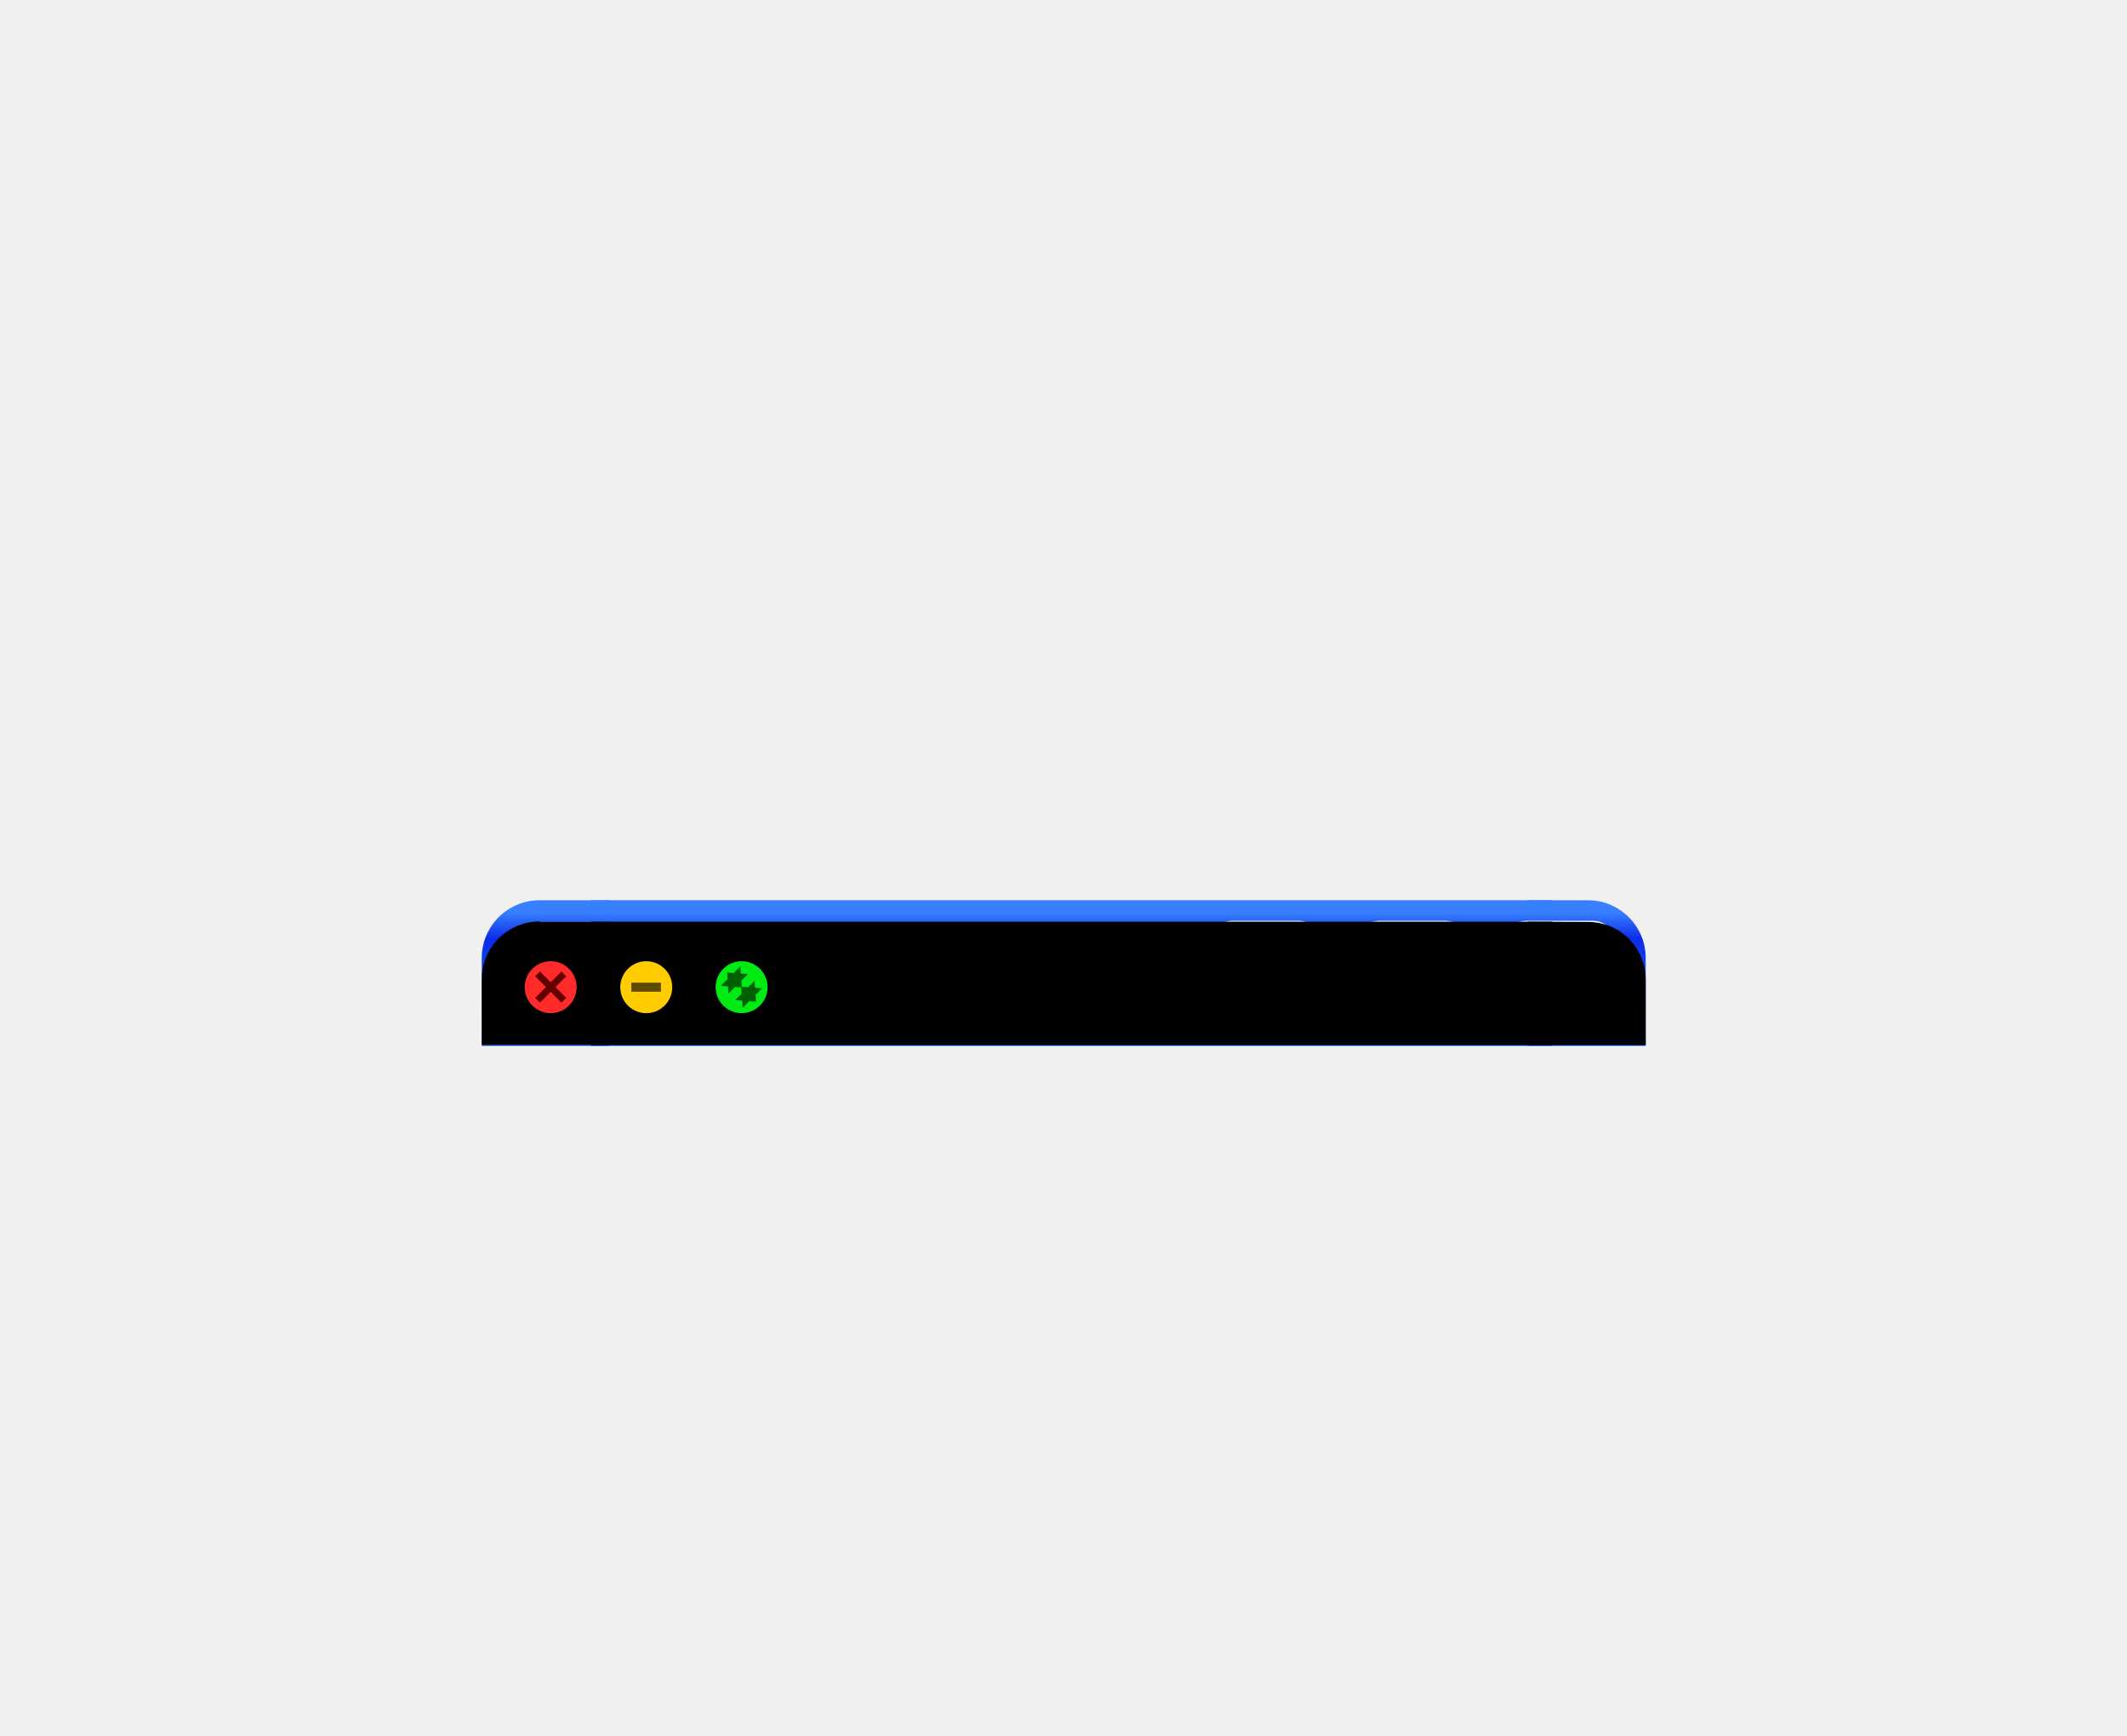
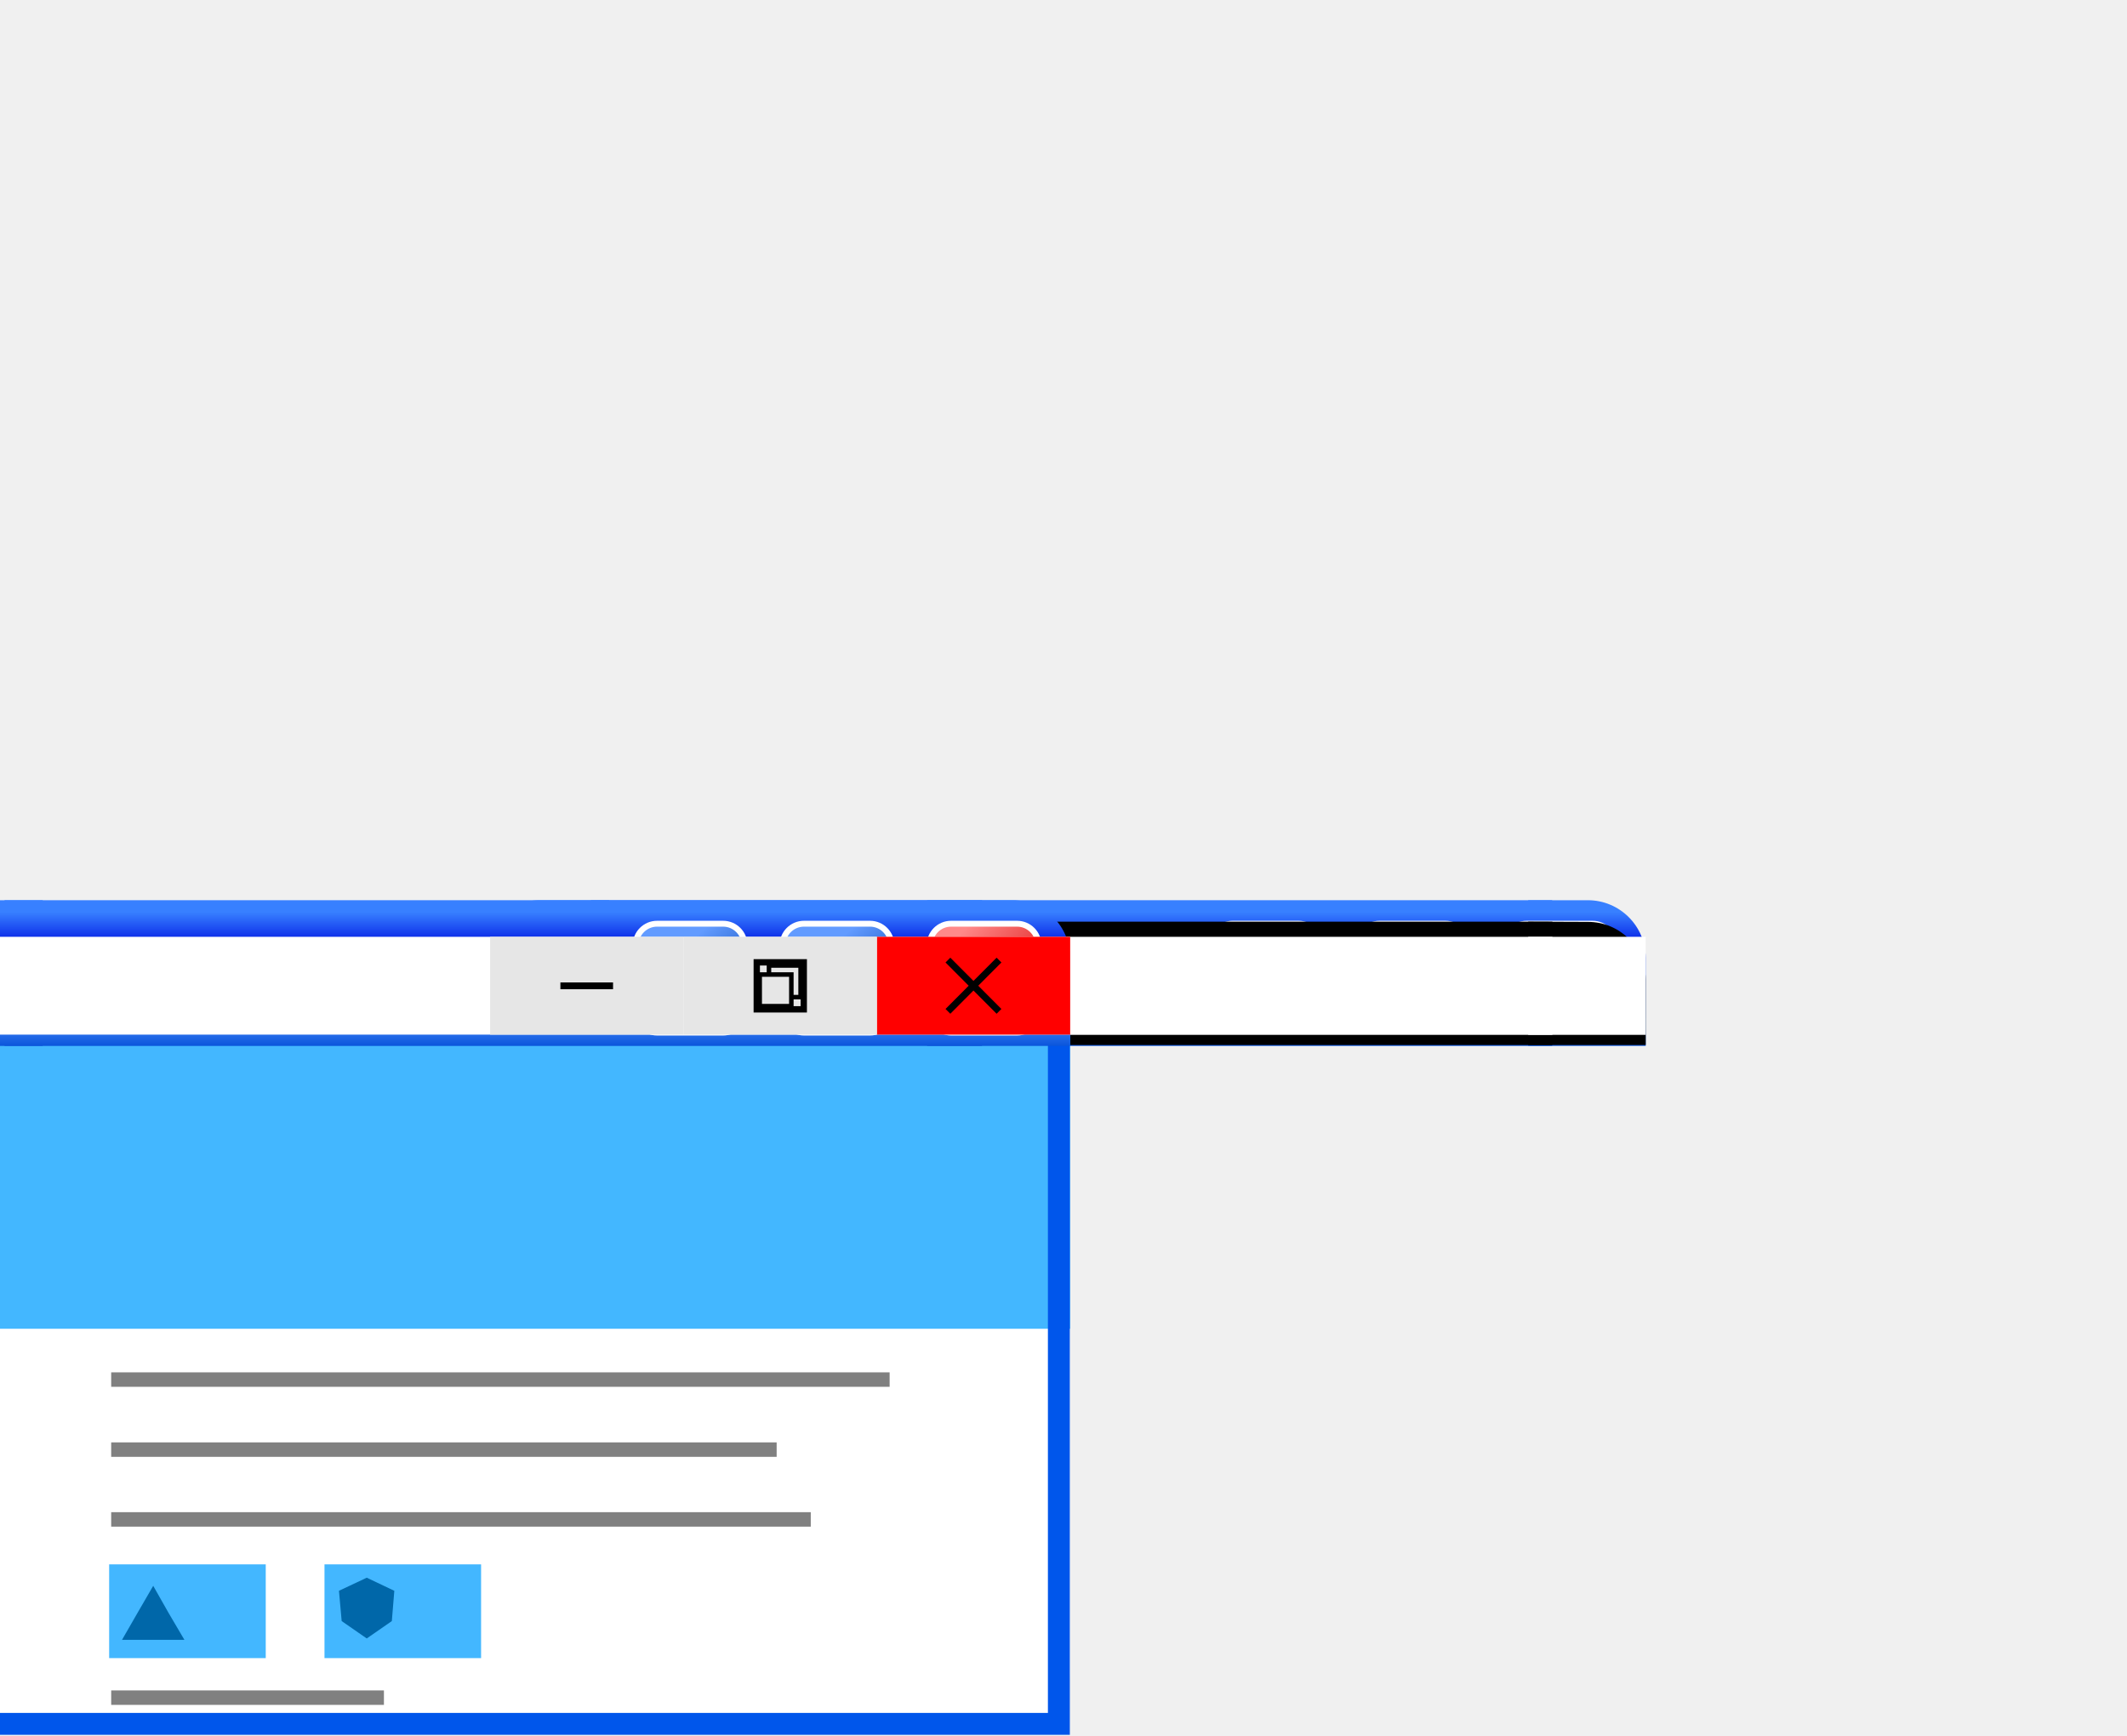
- <svg xmlns="http://www.w3.org/2000/svg" xmlns:xlink="http://www.w3.org/1999/xlink" viewBox="0 0 9.413 7.684">
-   <defs>
+ <svg xmlns="http://www.w3.org/2000/svg" xmlns:xlink="http://www.w3.org/1999/xlink" viewBox="0 0 9.413 7.684" version="1.1" id="svg108">
+   <defs id="defs38">
    <linearGradient id="d">
-       <stop offset="0" stop-color="#629bff" />
-       <stop offset="1" stop-color="#003eaa" stop-opacity=".996" />
+       <stop offset="0" stop-color="#629bff" id="stop2" />
+       <stop offset="1" stop-color="#003eaa" stop-opacity=".996" id="stop4" />
    </linearGradient>
    <linearGradient id="c">
-       <stop offset="0" stop-color="#d60000" />
-       <stop offset="1" stop-color="#ff8989" />
+       <stop offset="0" stop-color="#d60000" id="stop7" />
+       <stop offset="1" stop-color="#ff8989" id="stop9" />
    </linearGradient>
    <linearGradient id="b">
-       <stop offset="0" stop-color="#0056eb" />
-       <stop offset=".77" stop-color="#0a55db" />
-       <stop offset=".807" stop-color="#3c7ff4" />
-       <stop offset=".839" stop-color="#1263f1" />
-       <stop offset=".954" stop-color="#0b2be8" />
-       <stop offset="1" stop-color="#3880ff" />
+       <stop offset="0" stop-color="#0056eb" id="stop12" />
+       <stop offset=".77" stop-color="#0a55db" id="stop14" />
+       <stop offset=".807" stop-color="#3c7ff4" id="stop16" />
+       <stop offset=".839" stop-color="#1263f1" id="stop18" />
+       <stop offset=".954" stop-color="#0b2be8" id="stop20" />
+       <stop offset="1" stop-color="#3880ff" id="stop22" />
    </linearGradient>
    <linearGradient id="a">
-       <stop offset="0" stop-color="#0056eb" />
-       <stop offset=".453" stop-color="#1969f4" />
-       <stop offset="1" stop-color="#3880ff" />
+       <stop offset="0" stop-color="#0056eb" id="stop25" />
+       <stop offset=".453" stop-color="#1969f4" id="stop27" />
+       <stop offset="1" stop-color="#3880ff" id="stop29" />
    </linearGradient>
    <linearGradient xlink:href="#b" id="g" gradientUnits="userSpaceOnUse" gradientTransform="matrix(.24306 0 0 .24306 -24.461 -87.63)" x1="121.506" y1="387.748" x2="121.506" y2="377.14" />
    <linearGradient xlink:href="#c" id="h" gradientUnits="userSpaceOnUse" gradientTransform="matrix(.24306 0 0 .24306 -24.461 -87.533)" x1="129.93" y1="378.776" x2="128.408" y2="377.335" />
    <linearGradient xlink:href="#d" id="i" gradientUnits="userSpaceOnUse" gradientTransform="matrix(.24306 0 0 .24306 -25.093 -87.533)" x1="126" y1="377.497" x2="127.015" y2="378.728" />
    <linearGradient xlink:href="#d" id="j" gradientUnits="userSpaceOnUse" gradientTransform="matrix(.24306 0 0 .24306 -24.442 -87.533)" x1="126" y1="377.497" x2="127.015" y2="378.728" />
    <linearGradient xlink:href="#b" id="e" gradientUnits="userSpaceOnUse" gradientTransform="matrix(.24306 0 0 .24306 -24.461 -87.63)" x1="121.506" y1="387.748" x2="121.506" y2="377.14" />
    <linearGradient xlink:href="#b" id="f" gradientUnits="userSpaceOnUse" gradientTransform="matrix(.24306 0 0 .24306 -24.461 -87.63)" x1="121.506" y1="387.748" x2="121.506" y2="377.14" />
+     <linearGradient xlink:href="#b" id="linearGradient2452" gradientUnits="userSpaceOnUse" gradientTransform="matrix(0.24306,0,0,0.24306,-24.461,-87.63)" x1="121.506" y1="387.748" x2="121.506" y2="377.14" />
+     <linearGradient xlink:href="#b" id="linearGradient2454" gradientUnits="userSpaceOnUse" gradientTransform="matrix(0.24306,0,0,0.24306,-24.461,-87.63)" x1="121.506" y1="387.748" x2="121.506" y2="377.14" />
+     <linearGradient xlink:href="#b" id="linearGradient2456" gradientUnits="userSpaceOnUse" gradientTransform="matrix(0.24306,0,0,0.24306,-24.461,-87.63)" x1="121.506" y1="387.748" x2="121.506" y2="377.14" />
+     <linearGradient xlink:href="#c" id="linearGradient2458" gradientUnits="userSpaceOnUse" gradientTransform="matrix(0.24306,0,0,0.24306,-24.461,-87.533)" x1="129.93" y1="378.776" x2="128.408" y2="377.335" />
+     <linearGradient xlink:href="#d" id="linearGradient2460" gradientUnits="userSpaceOnUse" gradientTransform="matrix(0.24306,0,0,0.24306,-25.093,-87.533)" x1="126" y1="377.497" x2="127.015" y2="378.728" />
+     <linearGradient xlink:href="#d" id="linearGradient2462" gradientUnits="userSpaceOnUse" gradientTransform="matrix(0.24306,0,0,0.24306,-24.442,-87.533)" x1="126" y1="377.497" x2="127.015" y2="378.728" />
  </defs>
-   <g class="title-bar-windowsxp">
-     <path d="M6.763 3.985v.645h.52v-.39a.256.256 0 00-.256-.255z" class="title-right" fill="url(#e)" paint-order="markers fill stroke" />
-     <path d="M2.615 3.985v.645h4.254v-.645z" class="title-mid" fill="url(#f)" paint-order="markers fill stroke" />
-     <path d="M2.388 3.985a.256.256 0 00-.256.256v.389h.564v-.645z" class="title-left" fill="url(#g)" paint-order="markers fill stroke" />
-     <g class="title-bar-buttons">
-       <g class="title-bar-close">
-         <rect width=".482" height=".482" x="6.661" y="4.089" ry=".095" class="hover" fill="url(#h)" stroke="#fff" stroke-width=".026" stroke-linecap="round" stroke-dashoffset="16.97" />
-         <path d="M6.75 4.486l.304-.305m-.305 0l.305.305" fill="none" stroke="#fff" stroke-width=".064" />
+   <g class="title-bar-windowsxp" id="g68">
+     <path d="M6.763 3.985v.645h.52v-.39a.256.256 0 00-.256-.255z" class="title-right" fill="url(#e)" paint-order="markers fill stroke" id="path40" />
+     <path d="M2.615 3.985v.645h4.254v-.645z" class="title-mid" fill="url(#f)" paint-order="markers fill stroke" id="path42" />
+     <path d="M2.388 3.985a.256.256 0 00-.256.256v.389h.564v-.645z" class="title-left" fill="url(#g)" paint-order="markers fill stroke" id="path44" />
+     <g class="title-bar-buttons" id="g66">
+       <g class="title-bar-close" id="g50">
+         <rect width=".482" height=".482" x="6.661" y="4.089" ry=".095" class="hover" fill="url(#h)" stroke="#fff" stroke-width=".026" stroke-linecap="round" stroke-dashoffset="16.97" id="rect46" />
+         <path d="M6.75 4.486l.304-.305m-.305 0l.305.305" fill="none" stroke="#fff" stroke-width=".064" id="path48" />
      </g>
-       <g class="title-bar-collapse">
-         <rect width=".482" height=".482" x="5.36" y="4.089" ry=".095" class="hover" fill="url(#i)" stroke="#fff" stroke-width=".026" stroke-linecap="round" stroke-dashoffset="16.97" />
-         <path d="M5.645 4.44h-.202" fill="none" stroke="#fff" stroke-width=".064" />
+       <g class="title-bar-collapse" id="g56">
+         <rect width=".482" height=".482" x="5.36" y="4.089" ry=".095" class="hover" fill="url(#i)" stroke="#fff" stroke-width=".026" stroke-linecap="round" stroke-dashoffset="16.97" id="rect52" />
+         <path d="M5.645 4.44h-.202" fill="none" stroke="#fff" stroke-width=".064" id="path54" />
      </g>
-       <g class="title-bar-expand">
-         <rect width=".482" height=".482" x="6.01" y="4.089" ry=".095" class="hover" fill="url(#j)" stroke="#fff" stroke-width=".026" stroke-linecap="round" stroke-dashoffset="16.97" />
-         <path d="M6.112 4.24h.279m-.28-.044h.28v.279h-.28z" class="expand" fill="none" stroke="#fff" stroke-width=".05" />
-         <path d="M6.183 4.28v-.075h.213v.173h-.054m-.235-.097h.212v.173h-.212z" class="minimize" fill="none" stroke="#fff" stroke-width=".039" stroke-linecap="round" stroke-dashoffset="16.97" paint-order="markers fill stroke" />
+       <g class="title-bar-expand" id="g64">
+         <rect width=".482" height=".482" x="6.01" y="4.089" ry=".095" class="hover" fill="url(#j)" stroke="#fff" stroke-width=".026" stroke-linecap="round" stroke-dashoffset="16.97" id="rect58" />
+         <path d="M6.112 4.24h.279m-.28-.044h.28v.279h-.28z" class="expand" fill="none" stroke="#fff" stroke-width=".05" id="path60" />
+         <path d="M6.183 4.28v-.075h.213v.173h-.054m-.235-.097h.212v.173h-.212z" class="minimize" fill="none" stroke="#fff" stroke-width=".039" stroke-linecap="round" stroke-dashoffset="16.97" paint-order="markers fill stroke" id="path62" />
      </g>
    </g>
  </g>
-   <g class="title-bar-mac">
-     <path d="M6.763 4.08v.546h.52v-.291a.255.255 0 00-.256-.254z" class="title-right" />
-     <path d="M2.615 4.08v.546H6.87V4.08z" class="title-mid" />
-     <path d="M2.388 4.079a.256.256 0 00-.256.256v.29h.564v-.544h-.308z" class="title-left" />
-     <g class="title-bar-buttons">
-       <g class="title-bar-close">
-         <circle cx="2.437" cy="4.37" r=".115" fill="#ff2a2a" paint-order="markers fill stroke" />
-         <g class="hover" fill="none" stroke="#640000" stroke-width=".03">
-           <path d="M2.379 4.311l.116.117M2.379 4.428l.116-.117" />
+   <g class="title-bar-mac" id="g106">
+     <path d="M6.763 4.08v.546h.52v-.291a.255.255 0 00-.256-.254z" class="title-right" id="path70" />
+     <path d="M2.615 4.08v.546H6.87V4.08z" class="title-mid" id="path72" />
+     <path d="M2.388 4.079a.256.256 0 00-.256.256v.29h.564v-.544h-.308z" class="title-left" id="path74" />
+     <g class="title-bar-buttons" id="g104">
+       <g class="title-bar-close" id="g82">
+         <circle cx="2.437" cy="4.37" r=".115" fill="#ff2a2a" paint-order="markers fill stroke" id="circle76" />
+         <g class="hover" fill="none" stroke="#640000" stroke-width=".03" id="g80">
+           <path d="M2.379 4.311l.116.117M2.379 4.428l.116-.117" id="path78" />
        </g>
      </g>
-       <g class="title-bar-collapse">
-         <circle cx="2.86" cy="4.37" r=".115" fill="#fc0" paint-order="markers fill stroke" />
-         <path d="M2.794 4.37h.131" class="hover" fill="none" stroke="#5c4a00" stroke-width=".04" />
+       <g class="title-bar-collapse" id="g88">
+         <circle cx="2.86" cy="4.37" r=".115" fill="#fc0" paint-order="markers fill stroke" id="circle84" />
+         <path d="M2.794 4.37h.131" class="hover" fill="none" stroke="#5c4a00" stroke-width=".04" id="path86" />
      </g>
-       <g class="title-bar-expand">
-         <circle cx="3.282" cy="4.37" r=".115" fill="#00eb13" paint-order="markers fill stroke" />
-         <g class="minimize hover" fill="#006100">
-           <path d="M3.373 4.375l-.086.086-.007-.093z" />
-           <path d="M3.19 4.364l.086-.086.007.093z" />
+       <g class="title-bar-expand" id="g102">
+         <circle cx="3.282" cy="4.37" r=".115" fill="#00eb13" paint-order="markers fill stroke" id="circle90" />
+         <g class="minimize hover" fill="#006100" id="g96">
+           <path d="M3.373 4.375l-.086.086-.007-.093z" id="path92" />
+           <path d="M3.19 4.364l.086-.086.007.093z" id="path94" />
        </g>
-         <g class="expand hover" fill="#006100">
-           <path d="M3.254 4.427l.085-.085.007.092zM3.31 4.312l-.086.086-.006-.093z" />
+         <g class="expand hover" fill="#006100" id="g100">
+           <path d="M3.254 4.427l.085-.085.007.092zM3.31 4.312l-.086.086-.006-.093z" id="path98" />
        </g>
      </g>
    </g>
  </g>
+   <g id="g2760" class="title-bar-windows10">
+     <path d="m 6.763,4.147 v 0.434 h 0.52 V 4.147 Z" id="path1823" style="fill:#ffffff" class="title-right" />
+     <path d="M 2.615,4.147 V 4.581 H 6.87 V 4.147 Z" id="path1821" style="fill:#ffffff" class="title-mid" />
+     <path d="M 2.132,4.147 V 4.581 H 2.696 V 4.147 Z" id="path1397" style="fill:#ffffff" class="title-left" />
+   </g>
+   <rect width="5.15" height="3.397" x="-0.415" y="4.248" ry="0.237" class="browser-body" fill="#ffffff" id="rect2158" />
+   <g class="page" id="g2168" transform="translate(-2.546953)">
+     <path d="M 3.039,7.515 H 4.246 M 3.039,6.107 H 6.484 M 3.039,6.417 H 5.984 M 3.039,6.726 h 3.096" class="page-txt" stroke="#808080" stroke-width="0.064" id="path2160" />
+     <path fill="#43b7ff" paint-order="markers fill stroke" d="M 2.132,4.413 H 7.283 V 5.882 H 2.132 Z" class="hero-bg" id="path2162" />
+     <path fill="#43b7ff" paint-order="markers fill stroke" d="M 3.03,6.925 H 3.723 V 7.34 H 3.03 Z m 0.953,0 H 4.676 V 7.34 H 3.983 Z" class="page-img-bg" id="path2164" />
+     <path d="m 3.225,7.02 l 0.068,0.12 l 0.07,0.119 H 3.087 L 3.156,7.139 Z M 4.17,7.253 L 4.059,7.176 L 4.047,7.042 L 4.17,6.984 L 4.292,7.042 L 4.281,7.176 Z" fill="#0067a9" paint-order="markers fill stroke" class="page-img-img" id="path2166" />
+   </g>
+   <g class="browser-windowsxp" id="g2224" transform="translate(-2.546953)">
+     <path class="frame" fill="none" stroke="#0056eb" stroke-width="0.097" stroke-linecap="round" stroke-dashoffset="16.97" d="M 2.18,4.544 H 7.233 V 7.631 H 2.18 Z" id="path2192" />
+     <g class="title-bar-windowsxp" id="g2222">
+       <path d="M 6.65,3.985 V 4.63 H 7.283 V 4.24 A 0.256,0.256 0 0 0 7.027,3.985 Z" fill="url(#perf-e)" paint-order="markers fill stroke" id="path2194" style="fill:url(#linearGradient2452)" />
+       <path d="M 2.567,3.985 V 4.63 H 6.893 V 3.985 Z" fill="url(#perf-f)" paint-order="markers fill stroke" id="path2196" style="fill:url(#linearGradient2454)" />
+       <path d="M 2.388,3.985 A 0.256,0.256 0 0 0 2.132,4.241 V 4.63 H 2.736 V 3.985 Z" fill="url(#perf-g)" paint-order="markers fill stroke" id="path2198" style="fill:url(#linearGradient2456)" />
+       <g class="title-bar-buttons" id="g2220">
+         <g class="title-bar-close" id="g2204">
+           <rect width="0.482" height="0.482" x="6.661" y="4.089" ry="0.095" class="hover" fill="url(#perf-h)" stroke="#ffffff" stroke-width="0.026" stroke-linecap="round" stroke-dashoffset="16.97" id="rect2200" style="fill:url(#linearGradient2458)" />
+           <path d="M 6.75,4.486 L 7.054,4.181 m -0.305,0 l 0.305,0.305" fill="none" stroke="#ffffff" stroke-width="0.064" id="path2202" />
+         </g>
+         <g class="title-bar-collapse" id="g2210">
+           <rect width="0.482" height="0.482" x="5.36" y="4.089" ry="0.095" class="hover" fill="url(#perf-i)" stroke="#ffffff" stroke-width="0.026" stroke-linecap="round" stroke-dashoffset="16.97" id="rect2206" style="fill:url(#linearGradient2460)" />
+           <path d="M 5.645,4.44 H 5.443" fill="none" stroke="#ffffff" stroke-width="0.064" id="path2208" />
+         </g>
+         <g class="title-bar-expand" id="g2218">
+           <rect width="0.482" height="0.482" x="6.01" y="4.089" ry="0.095" class="hover" fill="url(#perf-j)" stroke="#ffffff" stroke-width="0.026" stroke-linecap="round" stroke-dashoffset="16.97" id="rect2212" style="fill:url(#linearGradient2462)" />
+           <path d="M 6.112,4.24 H 6.391 M 6.111,4.196 h 0.28 v 0.279 h -0.28 z" class="expand" fill="none" stroke="#ffffff" stroke-width="0.05" id="path2214" />
+           <path d="M 6.183,4.28 V 4.205 H 6.396 V 4.378 H 6.342 M 6.107,4.281 H 6.319 V 4.454 H 6.107 Z" class="minimize" fill="none" stroke="#ffffff" stroke-width="0.039" stroke-linecap="round" stroke-dashoffset="16.97" paint-order="markers fill stroke" id="path2216" />
+         </g>
+       </g>
+     </g>
+   </g>
+   <g class="title-bar-windows10" id="g2250" transform="translate(-2.546953)">
+     <path d="M 2.132,4.147 H 7.283 V 4.58 H 2.132 Z" fill="#ffffff" paint-order="markers fill stroke" id="path2226" />
+     <g class="title-bar-buttons" id="g2248">
+       <g class="title-bar-close" id="g2232">
+         <path d="M 6.427,4.147 H 7.283 V 4.58 H 6.427 Z" class="hover" fill="#ff0000" id="path2228" />
+         <path d="M 6.742,4.477 L 6.968,4.25 m -0.226,0 l 0.226,0.227" class="hover-icon" fill="none" stroke="#000000" stroke-width="0.03" id="path2230" />
+       </g>
+       <g class="title-bar-collapse" id="g2238">
+         <path class="hover" fill="#e6e6e6" d="M 4.716,4.147 H 5.572 V 4.58 H 4.716 Z" id="path2234" />
+         <path d="M 5.26,4.364 H 5.027" fill="none" stroke="#000000" stroke-width="0.03" id="path2236" />
+       </g>
+       <g class="title-bar-expand" id="g2246">
+         <path class="hover" fill="#e6e6e6" d="M 5.572,4.147 H 6.428 V 4.58 H 5.572 Z" id="path2240" />
+         <path class="expand" fill="none" stroke="#000000" stroke-width="0.028" stroke-linecap="round" stroke-dashoffset="16.97" paint-order="markers fill stroke" d="M 5.896,4.26 H 6.104 V 4.468 H 5.896 Z" id="path2242" />
+         <path d="M 6.055,4.414 H 6.09 V 4.274 H 5.95 V 4.309 M 5.909,4.454 h 0.14 v -0.14 h -0.14 z" class="minimize" fill="none" stroke="#000000" stroke-width="0.02" id="path2244" />
+       </g>
+     </g>
+   </g>
</svg>
